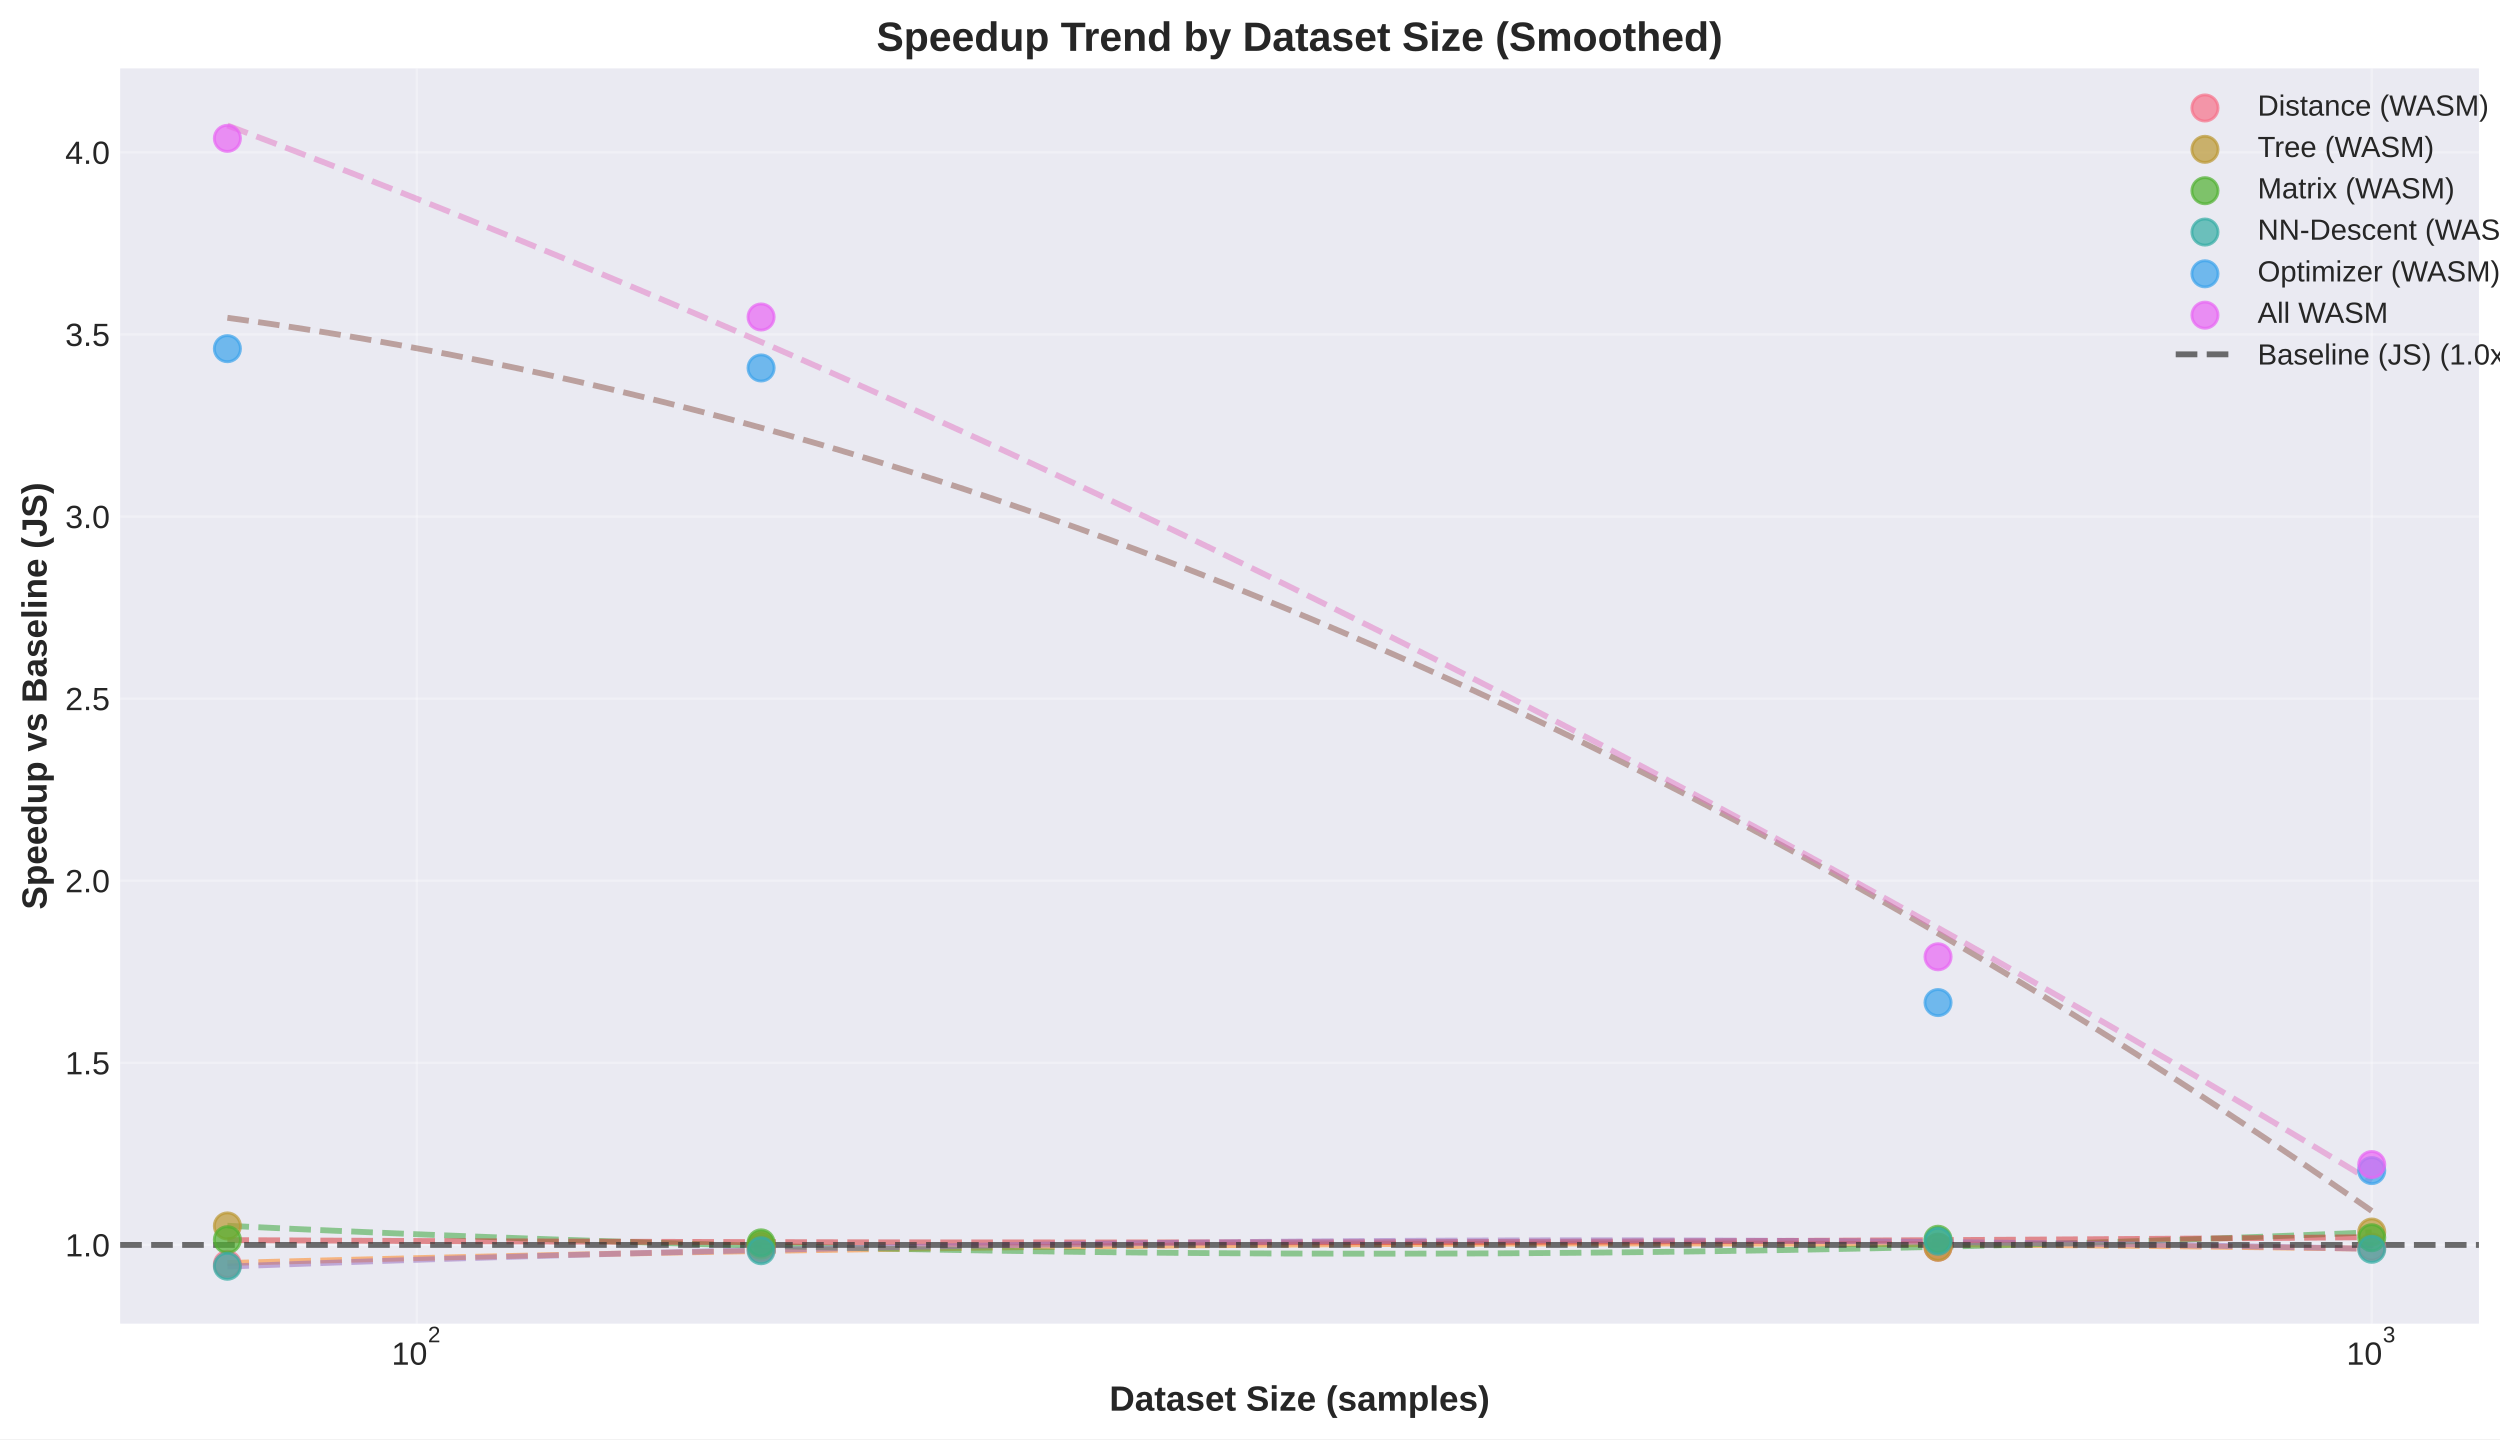
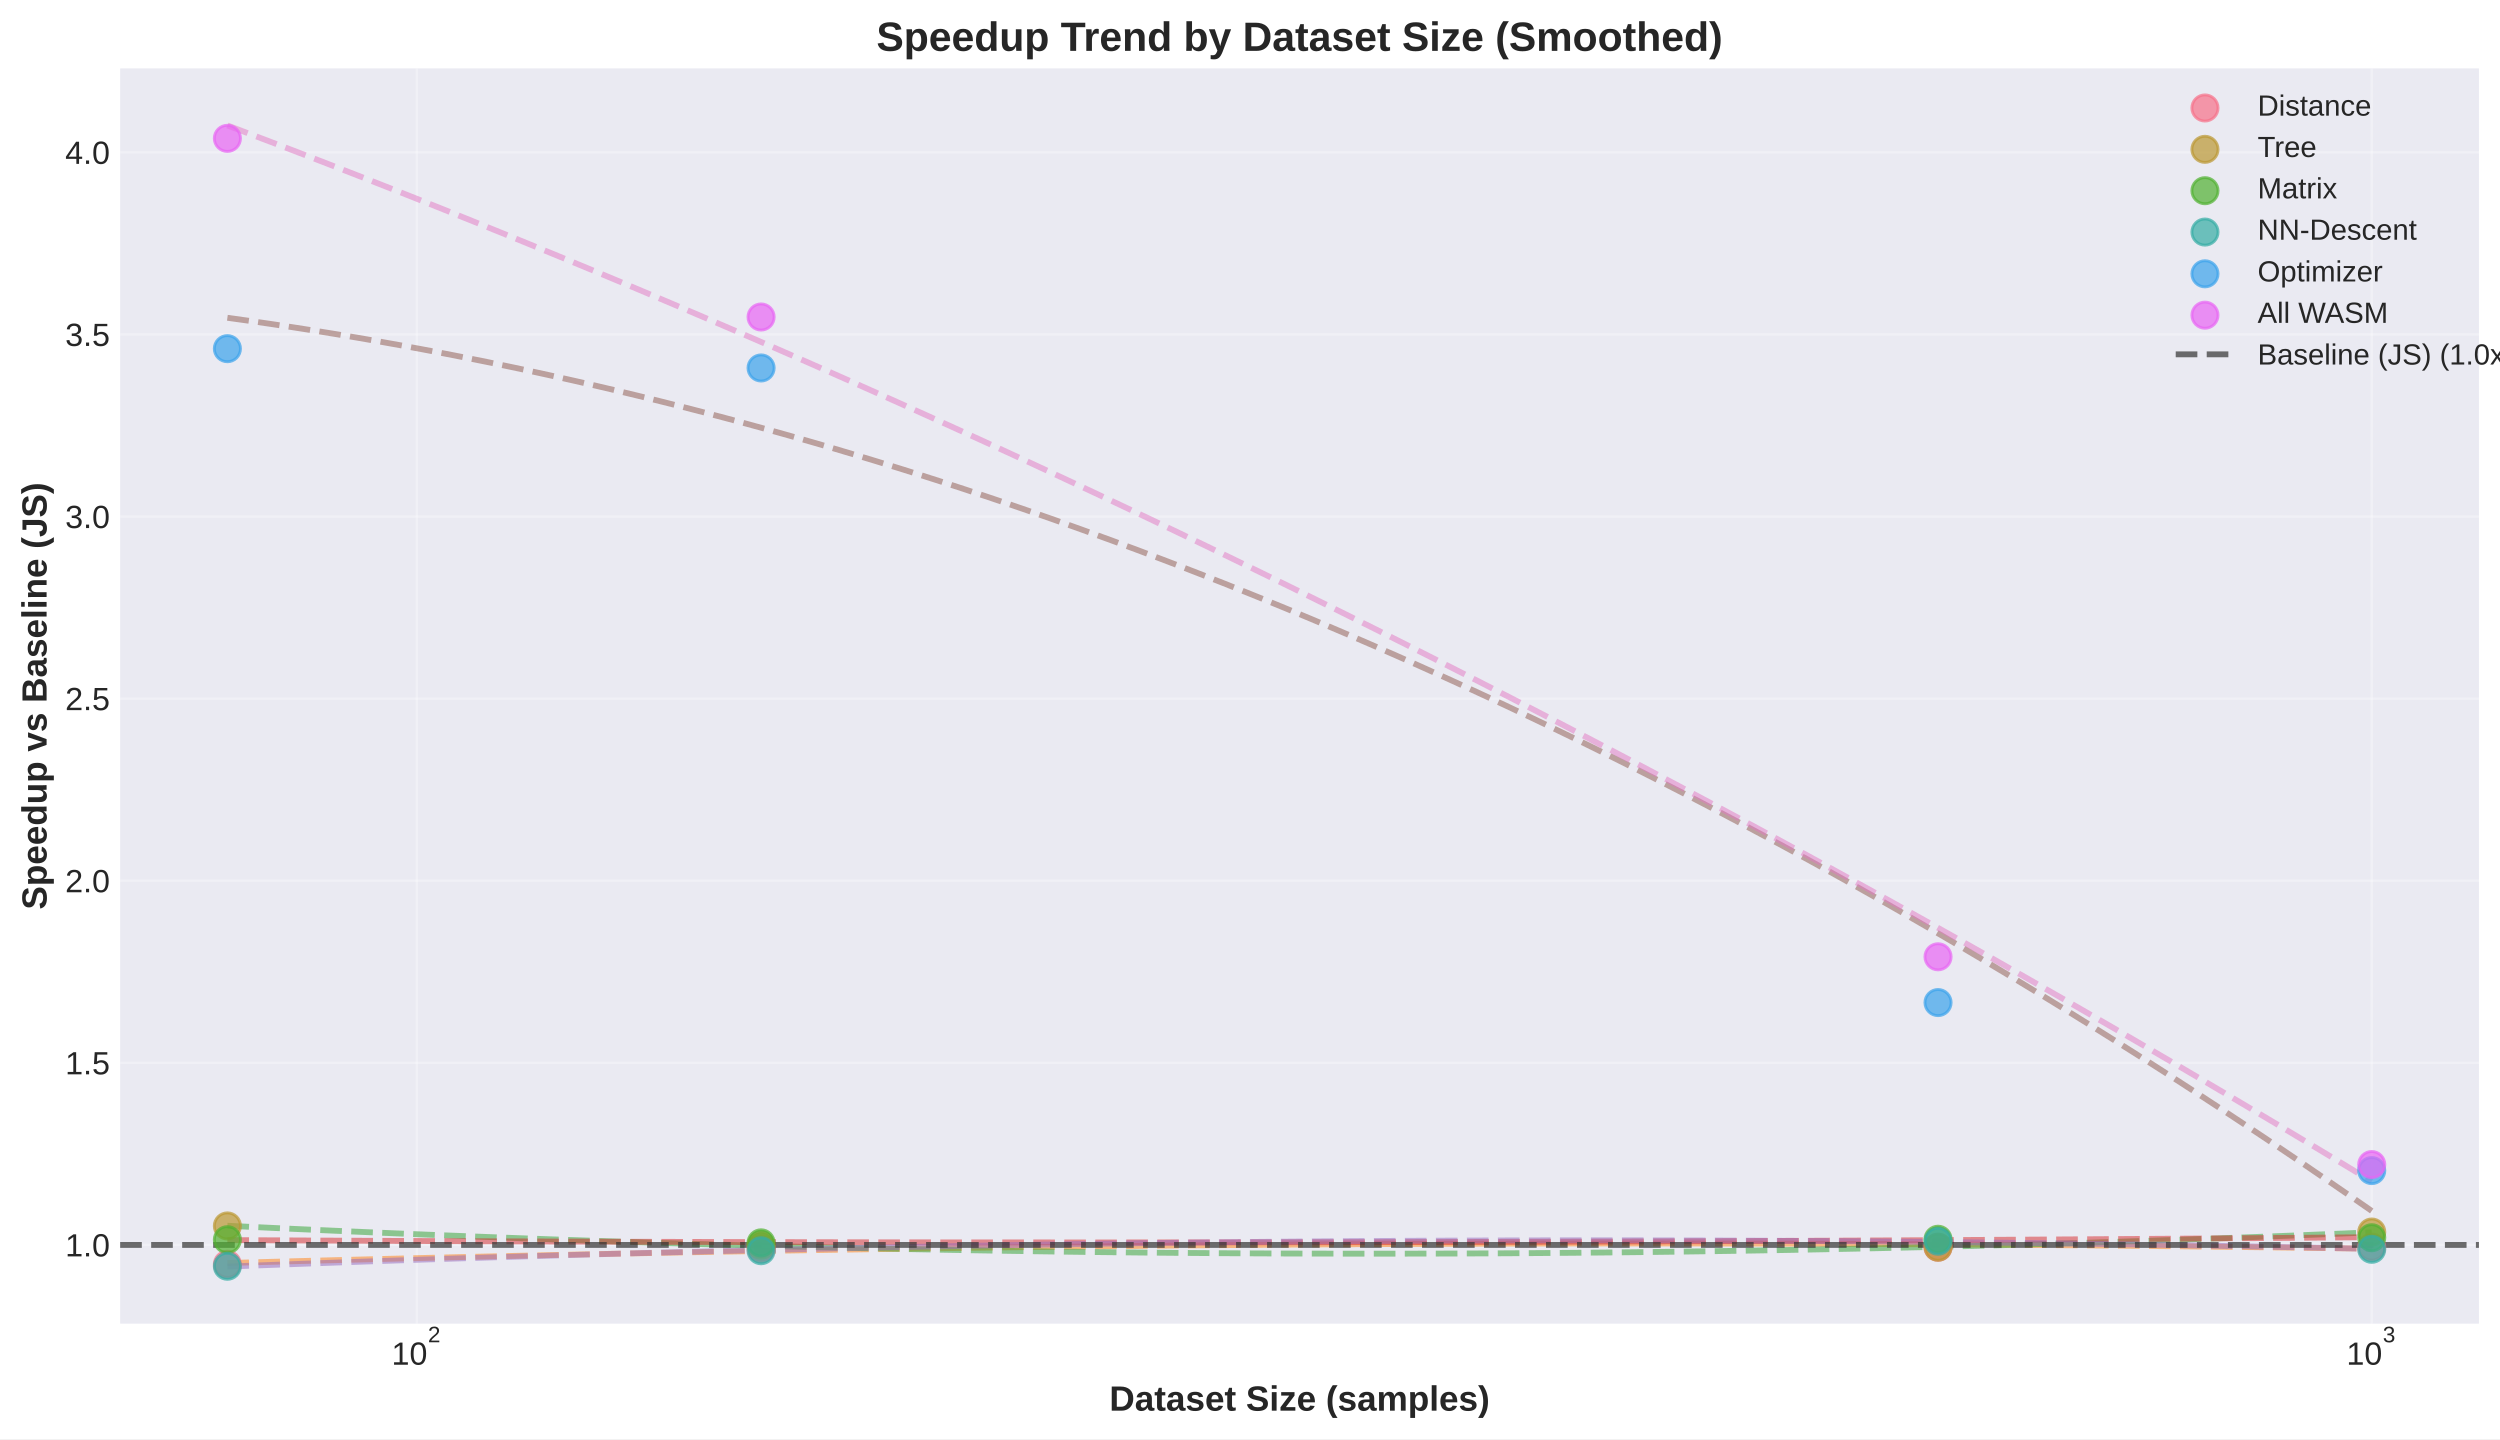
<svg xmlns="http://www.w3.org/2000/svg" xmlns:xlink="http://www.w3.org/1999/xlink" width="854.934pt" height="492.142pt" viewBox="0 0 854.934 492.142" version="1.1">
  <defs>
    <style type="text/css">*{stroke-linejoin: round; stroke-linecap: butt}</style>
  </defs>
  <g id="figure_1">
    <g id="patch_1">
      <path d="M 0 492.142  L 854.934 492.142  L 854.934 0  L 0 0  z " style="fill: #ffffff" />
    </g>
    <g id="axes_1">
      <g id="patch_2">
        <path d="M 41.094 452.651  L 847.734 452.651  L 847.734 23.392  L 41.094 23.392  z " style="fill: #eaeaf2" />
      </g>
      <g id="matplotlib.axis_1">
        <g id="xtick_1">
          <g id="line2d_1">
            <path d="M 142.546 452.651  L 142.546 23.392  " clip-path="url(#pfa7aecb891)" style="fill: none; stroke: #ffffff; stroke-opacity: 0.3; stroke-width: 0.8; stroke-linecap: round" />
          </g>
          <g id="line2d_2" />
          <g id="text_1">
            <g style="fill: #262626" transform="translate(133.9107 467.4943)">
              <text>
                <tspan x="0" y="-0.799" style="font-size: 11px; font-family: 'Arial'; fill: #262626">1</tspan>
                <tspan x="6.118" y="-0.799" style="font-size: 11px; font-family: 'Arial'; fill: #262626">0</tspan>
                <tspan x="12.427" y="-8.466" style="font-size: 7.7px; font-family: 'Arial'; fill: #262626">2</tspan>
              </text>
            </g>
          </g>
        </g>
        <g id="xtick_2">
          <g id="line2d_3">
            <path d="M 811.068 452.651  L 811.068 23.392  " clip-path="url(#pfa7aecb891)" style="fill: none; stroke: #ffffff; stroke-opacity: 0.3; stroke-width: 0.8; stroke-linecap: round" />
          </g>
          <g id="line2d_4" />
          <g id="text_2">
            <g style="fill: #262626" transform="translate(802.4333 467.4943)">
              <text>
                <tspan x="0" y="-0.799" style="font-size: 11px; font-family: 'Arial'; fill: #262626">1</tspan>
                <tspan x="6.118" y="-0.799" style="font-size: 11px; font-family: 'Arial'; fill: #262626">0</tspan>
                <tspan x="12.427" y="-8.466" style="font-size: 7.7px; font-family: 'Arial'; fill: #262626">3</tspan>
              </text>
            </g>
          </g>
        </g>
        <g id="xtick_3">
          <g id="line2d_5" />
        </g>
        <g id="xtick_4">
          <g id="line2d_6" />
        </g>
        <g id="xtick_5">
          <g id="line2d_7" />
        </g>
        <g id="xtick_6">
          <g id="line2d_8" />
        </g>
        <g id="xtick_7">
          <g id="line2d_9" />
        </g>
        <g id="xtick_8">
          <g id="line2d_10" />
        </g>
        <g id="xtick_9">
          <g id="line2d_11" />
        </g>
        <g id="xtick_10">
          <g id="line2d_12" />
        </g>
        <g id="xtick_11">
          <g id="line2d_13" />
        </g>
        <g id="xtick_12">
          <g id="line2d_14" />
        </g>
        <g id="text_3">
          <text style="font-weight: 700; font-size: 12px; font-family: 'Arial', 'Liberation Sans', 'DejaVu Sans', 'Bitstream Vera Sans', sans-serif; text-anchor: middle; fill: #262626" x="444.414" y="482.416" transform="rotate(-0 444.4137 482.4161)">Dataset Size (samples)</text>
        </g>
      </g>
      <g id="matplotlib.axis_2">
        <g id="ytick_1">
          <g id="line2d_15">
            <path d="M 41.094 425.727  L 847.734 425.727  " clip-path="url(#pfa7aecb891)" style="fill: none; stroke: #ffffff; stroke-opacity: 0.3; stroke-width: 0.8; stroke-linecap: round" />
          </g>
          <g id="line2d_16" />
          <g id="text_4">
            <text style="font-size: 11px; font-family: 'Arial', 'Liberation Sans', 'DejaVu Sans', 'Bitstream Vera Sans', sans-serif; text-anchor: end; fill: #262626" x="37.594" y="429.664" transform="rotate(-0 37.59375 429.6639)">1.0</text>
          </g>
        </g>
        <g id="ytick_2">
          <g id="line2d_17">
            <path d="M 41.094 363.457  L 847.734 363.457  " clip-path="url(#pfa7aecb891)" style="fill: none; stroke: #ffffff; stroke-opacity: 0.3; stroke-width: 0.8; stroke-linecap: round" />
          </g>
          <g id="line2d_18" />
          <g id="text_5">
            <text style="font-size: 11px; font-family: 'Arial', 'Liberation Sans', 'DejaVu Sans', 'Bitstream Vera Sans', sans-serif; text-anchor: end; fill: #262626" x="37.594" y="367.393" transform="rotate(-0 37.59375 367.3934)">1.5</text>
          </g>
        </g>
        <g id="ytick_3">
          <g id="line2d_19">
            <path d="M 41.094 301.186  L 847.734 301.186  " clip-path="url(#pfa7aecb891)" style="fill: none; stroke: #ffffff; stroke-opacity: 0.3; stroke-width: 0.8; stroke-linecap: round" />
          </g>
          <g id="line2d_20" />
          <g id="text_6">
            <text style="font-size: 11px; font-family: 'Arial', 'Liberation Sans', 'DejaVu Sans', 'Bitstream Vera Sans', sans-serif; text-anchor: end; fill: #262626" x="37.594" y="305.123" transform="rotate(-0 37.59375 305.1228)">2.0</text>
          </g>
        </g>
        <g id="ytick_4">
          <g id="line2d_21">
            <path d="M 41.094 238.915  L 847.734 238.915  " clip-path="url(#pfa7aecb891)" style="fill: none; stroke: #ffffff; stroke-opacity: 0.3; stroke-width: 0.8; stroke-linecap: round" />
          </g>
          <g id="line2d_22" />
          <g id="text_7">
            <text style="font-size: 11px; font-family: 'Arial', 'Liberation Sans', 'DejaVu Sans', 'Bitstream Vera Sans', sans-serif; text-anchor: end; fill: #262626" x="37.594" y="242.852" transform="rotate(-0 37.59375 242.8522)">2.5</text>
          </g>
        </g>
        <g id="ytick_5">
          <g id="line2d_23">
            <path d="M 41.094 176.645  L 847.734 176.645  " clip-path="url(#pfa7aecb891)" style="fill: none; stroke: #ffffff; stroke-opacity: 0.3; stroke-width: 0.8; stroke-linecap: round" />
          </g>
          <g id="line2d_24" />
          <g id="text_8">
            <text style="font-size: 11px; font-family: 'Arial', 'Liberation Sans', 'DejaVu Sans', 'Bitstream Vera Sans', sans-serif; text-anchor: end; fill: #262626" x="37.594" y="180.582" transform="rotate(-0 37.59375 180.5817)">3.0</text>
          </g>
        </g>
        <g id="ytick_6">
          <g id="line2d_25">
            <path d="M 41.094 114.374  L 847.734 114.374  " clip-path="url(#pfa7aecb891)" style="fill: none; stroke: #ffffff; stroke-opacity: 0.3; stroke-width: 0.8; stroke-linecap: round" />
          </g>
          <g id="line2d_26" />
          <g id="text_9">
            <text style="font-size: 11px; font-family: 'Arial', 'Liberation Sans', 'DejaVu Sans', 'Bitstream Vera Sans', sans-serif; text-anchor: end; fill: #262626" x="37.594" y="118.311" transform="rotate(-0 37.59375 118.3111)">3.5</text>
          </g>
        </g>
        <g id="ytick_7">
          <g id="line2d_27">
            <path d="M 41.094 52.104  L 847.734 52.104  " clip-path="url(#pfa7aecb891)" style="fill: none; stroke: #ffffff; stroke-opacity: 0.3; stroke-width: 0.8; stroke-linecap: round" />
          </g>
          <g id="line2d_28" />
          <g id="text_10">
            <text style="font-size: 11px; font-family: 'Arial', 'Liberation Sans', 'DejaVu Sans', 'Bitstream Vera Sans', sans-serif; text-anchor: end; fill: #262626" x="37.594" y="56.041" transform="rotate(-0 37.59375 56.04052)">4.0</text>
          </g>
        </g>
        <g id="text_11">
          <text style="font-weight: 700; font-size: 12px; font-family: 'Arial', 'Liberation Sans', 'DejaVu Sans', 'Bitstream Vera Sans', sans-serif; text-anchor: middle; fill: #262626" x="15.936" y="238.021" transform="rotate(-90 15.93562 238.021)">Speedup vs Baseline (JS)</text>
        </g>
      </g>
      <g id="line2d_29">
        <path d="M 77.759 431.92  L 85.166 431.716  L 92.574 431.516  L 99.981 431.318  L 107.388 431.124  L 114.795 430.932  L 122.202 430.744  L 129.609 430.559  L 137.017 430.378  L 144.424 430.199  L 151.831 430.023  L 159.238 429.851  L 166.645 429.682  L 174.052 429.516  L 181.459 429.353  L 188.867 429.193  L 196.274 429.037  L 203.681 428.883  L 211.088 428.733  L 218.495 428.586  L 225.902 428.442  L 233.31 428.301  L 240.717 428.164  L 248.124 428.029  L 255.531 427.898  L 262.938 427.77  L 270.345 427.645  L 277.753 427.523  L 285.16 427.404  L 292.567 427.288  L 299.974 427.176  L 307.381 427.067  L 314.788 426.961  L 322.196 426.858  L 329.603 426.758  L 337.01 426.661  L 344.417 426.568  L 351.824 426.477  L 359.231 426.39  L 366.639 426.306  L 374.046 426.225  L 381.453 426.148  L 388.86 426.073  L 396.267 426.002  L 403.674 425.933  L 411.082 425.868  L 418.489 425.806  L 425.896 425.747  L 433.303 425.692  L 440.71 425.639  L 448.117 425.59  L 455.524 425.544  L 462.932 425.501  L 470.339 425.461  L 477.746 425.424  L 485.153 425.391  L 492.56 425.36  L 499.967 425.333  L 507.375 425.309  L 514.782 425.288  L 522.189 425.27  L 529.596 425.255  L 537.003 425.244  L 544.41 425.235  L 551.818 425.23  L 559.225 425.228  L 566.632 425.229  L 574.039 425.234  L 581.446 425.241  L 588.853 425.252  L 596.261 425.265  L 603.668 425.282  L 611.075 425.302  L 618.482 425.325  L 625.889 425.352  L 633.296 425.381  L 640.704 425.414  L 648.111 425.45  L 655.518 425.489  L 662.925 425.531  L 670.332 425.576  L 677.739 425.625  L 685.147 425.676  L 692.554 425.731  L 699.961 425.789  L 707.368 425.85  L 714.775 425.914  L 722.182 425.981  L 729.59 426.052  L 736.997 426.125  L 744.404 426.202  L 751.811 426.282  L 759.218 426.365  L 766.625 426.451  L 774.032 426.541  L 781.44 426.633  L 788.847 426.729  L 796.254 426.828  L 803.661 426.93  L 811.068 427.035  " clip-path="url(#pfa7aecb891)" style="fill: none; stroke-dasharray: 7.4,3.2; stroke-dashoffset: 0; stroke: #ff7f0e; stroke-opacity: 0.5; stroke-width: 2" />
      </g>
      <g id="line2d_30">
        <path d="M 77.759 419.172  L 85.166 419.53  L 92.574 419.881  L 99.981 420.226  L 107.388 420.564  L 114.795 420.895  L 122.202 421.219  L 129.609 421.536  L 137.017 421.846  L 144.424 422.15  L 151.831 422.447  L 159.238 422.736  L 166.645 423.019  L 174.052 423.295  L 181.459 423.565  L 188.867 423.827  L 196.274 424.083  L 203.681 424.331  L 211.088 424.573  L 218.495 424.808  L 225.902 425.036  L 233.31 425.258  L 240.717 425.472  L 248.124 425.68  L 255.531 425.88  L 262.938 426.074  L 270.345 426.261  L 277.753 426.442  L 285.16 426.615  L 292.567 426.781  L 299.974 426.941  L 307.381 427.094  L 314.788 427.24  L 322.196 427.379  L 329.603 427.511  L 337.01 427.637  L 344.417 427.755  L 351.824 427.867  L 359.231 427.972  L 366.639 428.07  L 374.046 428.161  L 381.453 428.245  L 388.86 428.323  L 396.267 428.393  L 403.674 428.457  L 411.082 428.514  L 418.489 428.564  L 425.896 428.607  L 433.303 428.644  L 440.71 428.673  L 448.117 428.696  L 455.524 428.711  L 462.932 428.72  L 470.339 428.723  L 477.746 428.718  L 485.153 428.706  L 492.56 428.688  L 499.967 428.662  L 507.375 428.63  L 514.782 428.591  L 522.189 428.545  L 529.596 428.493  L 537.003 428.433  L 544.41 428.367  L 551.818 428.294  L 559.225 428.213  L 566.632 428.126  L 574.039 428.033  L 581.446 427.932  L 588.853 427.825  L 596.261 427.71  L 603.668 427.589  L 611.075 427.461  L 618.482 427.326  L 625.889 427.184  L 633.296 427.036  L 640.704 426.88  L 648.111 426.718  L 655.518 426.549  L 662.925 426.373  L 670.332 426.19  L 677.739 426  L 685.147 425.804  L 692.554 425.6  L 699.961 425.39  L 707.368 425.173  L 714.775 424.949  L 722.182 424.718  L 729.59 424.48  L 736.997 424.236  L 744.404 423.985  L 751.811 423.726  L 759.218 423.461  L 766.625 423.189  L 774.032 422.911  L 781.44 422.625  L 788.847 422.333  L 796.254 422.033  L 803.661 421.727  L 811.068 421.414  " clip-path="url(#pfa7aecb891)" style="fill: none; stroke-dasharray: 7.4,3.2; stroke-dashoffset: 0; stroke: #2ca02c; stroke-opacity: 0.5; stroke-width: 2" />
      </g>
      <g id="line2d_31">
        <path d="M 77.759 424.075  L 85.166 424.115  L 92.574 424.154  L 99.981 424.192  L 107.388 424.229  L 114.795 424.265  L 122.202 424.3  L 129.609 424.333  L 137.017 424.366  L 144.424 424.398  L 151.831 424.429  L 159.238 424.459  L 166.645 424.487  L 174.052 424.515  L 181.459 424.542  L 188.867 424.567  L 196.274 424.592  L 203.681 424.616  L 211.088 424.638  L 218.495 424.66  L 225.902 424.681  L 233.31 424.7  L 240.717 424.719  L 248.124 424.736  L 255.531 424.753  L 262.938 424.768  L 270.345 424.783  L 277.753 424.796  L 285.16 424.809  L 292.567 424.82  L 299.974 424.831  L 307.381 424.84  L 314.788 424.849  L 322.196 424.856  L 329.603 424.862  L 337.01 424.868  L 344.417 424.872  L 351.824 424.875  L 359.231 424.877  L 366.639 424.879  L 374.046 424.879  L 381.453 424.878  L 388.86 424.876  L 396.267 424.874  L 403.674 424.87  L 411.082 424.865  L 418.489 424.859  L 425.896 424.852  L 433.303 424.844  L 440.71 424.835  L 448.117 424.826  L 455.524 424.815  L 462.932 424.803  L 470.339 424.79  L 477.746 424.776  L 485.153 424.761  L 492.56 424.745  L 499.967 424.728  L 507.375 424.709  L 514.782 424.69  L 522.189 424.67  L 529.596 424.649  L 537.003 424.627  L 544.41 424.604  L 551.818 424.58  L 559.225 424.554  L 566.632 424.528  L 574.039 424.501  L 581.446 424.473  L 588.853 424.444  L 596.261 424.413  L 603.668 424.382  L 611.075 424.35  L 618.482 424.316  L 625.889 424.282  L 633.296 424.247  L 640.704 424.21  L 648.111 424.173  L 655.518 424.134  L 662.925 424.095  L 670.332 424.054  L 677.739 424.013  L 685.147 423.97  L 692.554 423.927  L 699.961 423.882  L 707.368 423.837  L 714.775 423.79  L 722.182 423.743  L 729.59 423.694  L 736.997 423.645  L 744.404 423.594  L 751.811 423.542  L 759.218 423.49  L 766.625 423.436  L 774.032 423.381  L 781.44 423.325  L 788.847 423.269  L 796.254 423.211  L 803.661 423.152  L 811.068 423.092  " clip-path="url(#pfa7aecb891)" style="fill: none; stroke-dasharray: 7.4,3.2; stroke-dashoffset: 0; stroke: #d62728; stroke-opacity: 0.5; stroke-width: 2" />
      </g>
      <g id="line2d_32">
        <path d="M 77.759 433.139  L 85.166 432.856  L 92.574 432.578  L 99.981 432.304  L 107.388 432.035  L 114.795 431.77  L 122.202 431.51  L 129.609 431.254  L 137.017 431.003  L 144.424 430.757  L 151.831 430.515  L 159.238 430.277  L 166.645 430.044  L 174.052 429.816  L 181.459 429.592  L 188.867 429.372  L 196.274 429.157  L 203.681 428.947  L 211.088 428.741  L 218.495 428.54  L 225.902 428.343  L 233.31 428.151  L 240.717 427.963  L 248.124 427.78  L 255.531 427.601  L 262.938 427.427  L 270.345 427.257  L 277.753 427.092  L 285.16 426.931  L 292.567 426.775  L 299.974 426.623  L 307.381 426.476  L 314.788 426.334  L 322.196 426.196  L 329.603 426.062  L 337.01 425.933  L 344.417 425.809  L 351.824 425.689  L 359.231 425.573  L 366.639 425.462  L 374.046 425.356  L 381.453 425.254  L 388.86 425.157  L 396.267 425.064  L 403.674 424.975  L 411.082 424.892  L 418.489 424.812  L 425.896 424.738  L 433.303 424.667  L 440.71 424.602  L 448.117 424.541  L 455.524 424.484  L 462.932 424.432  L 470.339 424.384  L 477.746 424.341  L 485.153 424.302  L 492.56 424.268  L 499.967 424.239  L 507.375 424.214  L 514.782 424.193  L 522.189 424.177  L 529.596 424.166  L 537.003 424.159  L 544.41 424.157  L 551.818 424.159  L 559.225 424.165  L 566.632 424.177  L 574.039 424.192  L 581.446 424.213  L 588.853 424.237  L 596.261 424.267  L 603.668 424.3  L 611.075 424.339  L 618.482 424.381  L 625.889 424.429  L 633.296 424.481  L 640.704 424.537  L 648.111 424.598  L 655.518 424.663  L 662.925 424.733  L 670.332 424.808  L 677.739 424.887  L 685.147 424.97  L 692.554 425.058  L 699.961 425.151  L 707.368 425.248  L 714.775 425.35  L 722.182 425.456  L 729.59 425.566  L 736.997 425.682  L 744.404 425.801  L 751.811 425.926  L 759.218 426.054  L 766.625 426.188  L 774.032 426.325  L 781.44 426.468  L 788.847 426.614  L 796.254 426.766  L 803.661 426.922  L 811.068 427.082  " clip-path="url(#pfa7aecb891)" style="fill: none; stroke-dasharray: 7.4,3.2; stroke-dashoffset: 0; stroke: #9467bd; stroke-opacity: 0.5; stroke-width: 2" />
      </g>
      <g id="line2d_33">
        <path d="M 77.759 108.674  L 85.166 109.704  L 92.574 110.776  L 99.981 111.89  L 107.388 113.046  L 114.795 114.244  L 122.202 115.484  L 129.609 116.766  L 137.017 118.089  L 144.424 119.455  L 151.831 120.862  L 159.238 122.312  L 166.645 123.803  L 174.052 125.337  L 181.459 126.912  L 188.867 128.529  L 196.274 130.189  L 203.681 131.89  L 211.088 133.633  L 218.495 135.418  L 225.902 137.245  L 233.31 139.114  L 240.717 141.025  L 248.124 142.977  L 255.531 144.972  L 262.938 147.009  L 270.345 149.087  L 277.753 151.208  L 285.16 153.37  L 292.567 155.575  L 299.974 157.821  L 307.381 160.11  L 314.788 162.44  L 322.196 164.812  L 329.603 167.226  L 337.01 169.682  L 344.417 172.18  L 351.824 174.72  L 359.231 177.302  L 366.639 179.926  L 374.046 182.592  L 381.453 185.3  L 388.86 188.049  L 396.267 190.841  L 403.674 193.674  L 411.082 196.55  L 418.489 199.467  L 425.896 202.427  L 433.303 205.428  L 440.71 208.471  L 448.117 211.557  L 455.524 214.684  L 462.932 217.853  L 470.339 221.064  L 477.746 224.317  L 485.153 227.612  L 492.56 230.949  L 499.967 234.328  L 507.375 237.748  L 514.782 241.211  L 522.189 244.716  L 529.596 248.262  L 537.003 251.851  L 544.41 255.481  L 551.818 259.154  L 559.225 262.868  L 566.632 266.624  L 574.039 270.422  L 581.446 274.263  L 588.853 278.145  L 596.261 282.069  L 603.668 286.035  L 611.075 290.043  L 618.482 294.093  L 625.889 298.184  L 633.296 302.318  L 640.704 306.494  L 648.111 310.712  L 655.518 314.971  L 662.925 319.273  L 670.332 323.616  L 677.739 328.002  L 685.147 332.429  L 692.554 336.898  L 699.961 341.409  L 707.368 345.963  L 714.775 350.558  L 722.182 355.195  L 729.59 359.874  L 736.997 364.595  L 744.404 369.358  L 751.811 374.162  L 759.218 379.009  L 766.625 383.898  L 774.032 388.829  L 781.44 393.801  L 788.847 398.816  L 796.254 403.872  L 803.661 408.971  L 811.068 414.111  " clip-path="url(#pfa7aecb891)" style="fill: none; stroke-dasharray: 7.4,3.2; stroke-dashoffset: 0; stroke: #8c564b; stroke-opacity: 0.5; stroke-width: 2" />
      </g>
      <g id="line2d_34">
        <path d="M 77.759 42.903  L 85.166 45.704  L 92.574 48.521  L 99.981 51.357  L 107.388 54.209  L 114.795 57.078  L 122.202 59.965  L 129.609 62.869  L 137.017 65.791  L 144.424 68.73  L 151.831 71.686  L 159.238 74.659  L 166.645 77.65  L 174.052 80.657  L 181.459 83.683  L 188.867 86.725  L 196.274 89.785  L 203.681 92.862  L 211.088 95.956  L 218.495 99.068  L 225.902 102.197  L 233.31 105.343  L 240.717 108.507  L 248.124 111.687  L 255.531 114.885  L 262.938 118.101  L 270.345 121.333  L 277.753 124.583  L 285.16 127.851  L 292.567 131.135  L 299.974 134.437  L 307.381 137.756  L 314.788 141.092  L 322.196 144.446  L 329.603 147.817  L 337.01 151.205  L 344.417 154.611  L 351.824 158.033  L 359.231 161.474  L 366.639 164.931  L 374.046 168.406  L 381.453 171.898  L 388.86 175.407  L 396.267 178.933  L 403.674 182.477  L 411.082 186.038  L 418.489 189.617  L 425.896 193.212  L 433.303 196.825  L 440.71 200.456  L 448.117 204.103  L 455.524 207.768  L 462.932 211.45  L 470.339 215.15  L 477.746 218.866  L 485.153 222.6  L 492.56 226.352  L 499.967 230.12  L 507.375 233.906  L 514.782 237.709  L 522.189 241.53  L 529.596 245.367  L 537.003 249.222  L 544.41 253.095  L 551.818 256.984  L 559.225 260.891  L 566.632 264.815  L 574.039 268.757  L 581.446 272.716  L 588.853 276.692  L 596.261 280.685  L 603.668 284.696  L 611.075 288.724  L 618.482 292.769  L 625.889 296.831  L 633.296 300.911  L 640.704 305.008  L 648.111 309.122  L 655.518 313.254  L 662.925 317.403  L 670.332 321.569  L 677.739 325.753  L 685.147 329.953  L 692.554 334.171  L 699.961 338.407  L 707.368 342.659  L 714.775 346.929  L 722.182 351.217  L 729.59 355.521  L 736.997 359.843  L 744.404 364.182  L 751.811 368.538  L 759.218 372.912  L 766.625 377.303  L 774.032 381.711  L 781.44 386.137  L 788.847 390.58  L 796.254 395.04  L 803.661 399.517  L 811.068 404.012  " clip-path="url(#pfa7aecb891)" style="fill: none; stroke-dasharray: 7.4,3.2; stroke-dashoffset: 0; stroke: #e377c2; stroke-opacity: 0.5; stroke-width: 2" />
      </g>
      <g id="line2d_35">
        <path d="M 41.094 425.727  L 847.734 425.727  " clip-path="url(#pfa7aecb891)" style="fill: none; stroke-dasharray: 7.4,3.2; stroke-dashoffset: 0; stroke: #333333; stroke-opacity: 0.7; stroke-width: 2" />
      </g>
      <g id="patch_3">
        <path d="M 41.094 452.651  L 41.094 23.392  " style="fill: none" />
      </g>
      <g id="patch_4">
        <path d="M 847.734 452.651  L 847.734 23.392  " style="fill: none" />
      </g>
      <g id="patch_5">
        <path d="M 41.094 452.651  L 847.734 452.651  " style="fill: none" />
      </g>
      <g id="patch_6">
        <path d="M 41.094 23.392  L 847.734 23.392  " style="fill: none" />
      </g>
      <g id="PathCollection_1">
        <defs>
          <path id="m62a80115eb" d="M 0 4.472  C 1.186 4.472 2.324 4.001 3.162 3.162  C 4.001 2.324 4.472 1.186 4.472 0  C 4.472 -1.186 4.001 -2.324 3.162 -3.162  C 2.324 -4.001 1.186 -4.472 0 -4.472  C -1.186 -4.472 -2.324 -4.001 -3.162 -3.162  C -4.001 -2.324 -4.472 -1.186 -4.472 0  C -4.472 1.186 -4.001 2.324 -3.162 3.162  C -2.324 4.001 -1.186 4.472 0 4.472  z " style="stroke: #f77189; stroke-opacity: 0.7" />
        </defs>
        <g clip-path="url(#pfa7aecb891)">
          <use xlink:href="#m62a80115eb" x="77.759" y="432.358" style="fill: #f77189; fill-opacity: 0.7; stroke: #f77189; stroke-opacity: 0.7" />
          <use xlink:href="#m62a80115eb" x="260.267" y="426.968" style="fill: #f77189; fill-opacity: 0.7; stroke: #f77189; stroke-opacity: 0.7" />
          <use xlink:href="#m62a80115eb" x="662.757" y="426.512" style="fill: #f77189; fill-opacity: 0.7; stroke: #f77189; stroke-opacity: 0.7" />
          <use xlink:href="#m62a80115eb" x="811.068" y="426.463" style="fill: #f77189; fill-opacity: 0.7; stroke: #f77189; stroke-opacity: 0.7" />
        </g>
      </g>
      <g id="PathCollection_2">
        <defs>
          <path id="md13a2606c4" d="M 0 4.472  C 1.186 4.472 2.324 4.001 3.162 3.162  C 4.001 2.324 4.472 1.186 4.472 0  C 4.472 -1.186 4.001 -2.324 3.162 -3.162  C 2.324 -4.001 1.186 -4.472 0 -4.472  C -1.186 -4.472 -2.324 -4.001 -3.162 -3.162  C -4.001 -2.324 -4.472 -1.186 -4.472 0  C -4.472 1.186 -4.001 2.324 -3.162 3.162  C -2.324 4.001 -1.186 4.472 0 4.472  z " style="stroke: #bb9832; stroke-opacity: 0.7" />
        </defs>
        <g clip-path="url(#pfa7aecb891)">
          <use xlink:href="#md13a2606c4" x="77.759" y="419.24" style="fill: #bb9832; fill-opacity: 0.7; stroke: #bb9832; stroke-opacity: 0.7" />
          <use xlink:href="#md13a2606c4" x="260.267" y="425.873" style="fill: #bb9832; fill-opacity: 0.7; stroke: #bb9832; stroke-opacity: 0.7" />
          <use xlink:href="#md13a2606c4" x="662.757" y="426.53" style="fill: #bb9832; fill-opacity: 0.7; stroke: #bb9832; stroke-opacity: 0.7" />
          <use xlink:href="#md13a2606c4" x="811.068" y="421.325" style="fill: #bb9832; fill-opacity: 0.7; stroke: #bb9832; stroke-opacity: 0.7" />
        </g>
      </g>
      <g id="PathCollection_3">
        <defs>
          <path id="mfd48dda9ba" d="M 0 4.472  C 1.186 4.472 2.324 4.001 3.162 3.162  C 4.001 2.324 4.472 1.186 4.472 0  C 4.472 -1.186 4.001 -2.324 3.162 -3.162  C 2.324 -4.001 1.186 -4.472 0 -4.472  C -1.186 -4.472 -2.324 -4.001 -3.162 -3.162  C -4.001 -2.324 -4.472 -1.186 -4.472 0  C -4.472 1.186 -4.001 2.324 -3.162 3.162  C -2.324 4.001 -1.186 4.472 0 4.472  z " style="stroke: #50b131; stroke-opacity: 0.7" />
        </defs>
        <g clip-path="url(#pfa7aecb891)">
          <use xlink:href="#mfd48dda9ba" x="77.759" y="423.94" style="fill: #50b131; fill-opacity: 0.7; stroke: #50b131; stroke-opacity: 0.7" />
          <use xlink:href="#mfd48dda9ba" x="260.267" y="425.024" style="fill: #50b131; fill-opacity: 0.7; stroke: #50b131; stroke-opacity: 0.7" />
          <use xlink:href="#mfd48dda9ba" x="662.757" y="423.794" style="fill: #50b131; fill-opacity: 0.7; stroke: #50b131; stroke-opacity: 0.7" />
          <use xlink:href="#mfd48dda9ba" x="811.068" y="423.268" style="fill: #50b131; fill-opacity: 0.7; stroke: #50b131; stroke-opacity: 0.7" />
        </g>
      </g>
      <g id="PathCollection_4">
        <defs>
          <path id="m17cbea5996" d="M 0 4.472  C 1.186 4.472 2.324 4.001 3.162 3.162  C 4.001 2.324 4.472 1.186 4.472 0  C 4.472 -1.186 4.001 -2.324 3.162 -3.162  C 2.324 -4.001 1.186 -4.472 0 -4.472  C -1.186 -4.472 -2.324 -4.001 -3.162 -3.162  C -4.001 -2.324 -4.472 -1.186 -4.472 0  C -4.472 1.186 -4.001 2.324 -3.162 3.162  C -2.324 4.001 -1.186 4.472 0 4.472  z " style="stroke: #36ada4; stroke-opacity: 0.7" />
        </defs>
        <g clip-path="url(#pfa7aecb891)">
          <use xlink:href="#m17cbea5996" x="77.759" y="433.022" style="fill: #36ada4; fill-opacity: 0.7; stroke: #36ada4; stroke-opacity: 0.7" />
          <use xlink:href="#m17cbea5996" x="260.267" y="427.714" style="fill: #36ada4; fill-opacity: 0.7; stroke: #36ada4; stroke-opacity: 0.7" />
          <use xlink:href="#m17cbea5996" x="662.757" y="424.471" style="fill: #36ada4; fill-opacity: 0.7; stroke: #36ada4; stroke-opacity: 0.7" />
          <use xlink:href="#m17cbea5996" x="811.068" y="427.234" style="fill: #36ada4; fill-opacity: 0.7; stroke: #36ada4; stroke-opacity: 0.7" />
        </g>
      </g>
      <g id="PathCollection_5">
        <defs>
          <path id="mae3e02fdce" d="M 0 4.472  C 1.186 4.472 2.324 4.001 3.162 3.162  C 4.001 2.324 4.472 1.186 4.472 0  C 4.472 -1.186 4.001 -2.324 3.162 -3.162  C 2.324 -4.001 1.186 -4.472 0 -4.472  C -1.186 -4.472 -2.324 -4.001 -3.162 -3.162  C -4.001 -2.324 -4.472 -1.186 -4.472 0  C -4.472 1.186 -4.001 2.324 -3.162 3.162  C -2.324 4.001 -1.186 4.472 0 4.472  z " style="stroke: #3ba3ec; stroke-opacity: 0.7" />
        </defs>
        <g clip-path="url(#pfa7aecb891)">
          <use xlink:href="#mae3e02fdce" x="77.759" y="119.235" style="fill: #3ba3ec; fill-opacity: 0.7; stroke: #3ba3ec; stroke-opacity: 0.7" />
          <use xlink:href="#mae3e02fdce" x="260.267" y="125.833" style="fill: #3ba3ec; fill-opacity: 0.7; stroke: #3ba3ec; stroke-opacity: 0.7" />
          <use xlink:href="#mae3e02fdce" x="662.757" y="342.853" style="fill: #3ba3ec; fill-opacity: 0.7; stroke: #3ba3ec; stroke-opacity: 0.7" />
          <use xlink:href="#mae3e02fdce" x="811.068" y="400.308" style="fill: #3ba3ec; fill-opacity: 0.7; stroke: #3ba3ec; stroke-opacity: 0.7" />
        </g>
      </g>
      <g id="PathCollection_6">
        <defs>
          <path id="me116182e4f" d="M 0 4.472  C 1.186 4.472 2.324 4.001 3.162 3.162  C 4.001 2.324 4.472 1.186 4.472 0  C 4.472 -1.186 4.001 -2.324 3.162 -3.162  C 2.324 -4.001 1.186 -4.472 0 -4.472  C -1.186 -4.472 -2.324 -4.001 -3.162 -3.162  C -4.001 -2.324 -4.472 -1.186 -4.472 0  C -4.472 1.186 -4.001 2.324 -3.162 3.162  C -2.324 4.001 -1.186 4.472 0 4.472  z " style="stroke: #e866f4; stroke-opacity: 0.7" />
        </defs>
        <g clip-path="url(#pfa7aecb891)">
          <use xlink:href="#me116182e4f" x="77.759" y="47.314" style="fill: #e866f4; fill-opacity: 0.7; stroke: #e866f4; stroke-opacity: 0.7" />
          <use xlink:href="#me116182e4f" x="260.267" y="108.405" style="fill: #e866f4; fill-opacity: 0.7; stroke: #e866f4; stroke-opacity: 0.7" />
          <use xlink:href="#me116182e4f" x="662.757" y="327.197" style="fill: #e866f4; fill-opacity: 0.7; stroke: #e866f4; stroke-opacity: 0.7" />
          <use xlink:href="#me116182e4f" x="811.068" y="398.248" style="fill: #e866f4; fill-opacity: 0.7; stroke: #e866f4; stroke-opacity: 0.7" />
        </g>
      </g>
      <g id="text_12">
        <text style="font-weight: 700; font-size: 14px; font-family: 'Arial', 'Liberation Sans', 'DejaVu Sans', 'Bitstream Vera Sans', sans-serif; text-anchor: middle; fill: #262626" x="444.414" y="17.392" transform="rotate(-0 444.4137 17.39156)">Speedup Trend by Dataset Size (Smoothed)</text>
      </g>
      <g id="legend_1">
        <g id="PathCollection_7">
          <g>
            <use xlink:href="#m62a80115eb" x="754.038" y="36.924" style="fill: #f77189; fill-opacity: 0.7; stroke: #f77189; stroke-opacity: 0.7" />
          </g>
        </g>
        <g id="text_13">
-           <text style="font-size: 10px; font-family: 'Arial', 'Liberation Sans', 'DejaVu Sans', 'Bitstream Vera Sans', sans-serif; text-anchor: start; fill: #262626" x="772.038" y="39.549" transform="rotate(-0 772.0384 39.54937)">Distance (WASM)</text>
+           <text style="font-size: 10px; font-family: 'Arial', 'Liberation Sans', 'DejaVu Sans', 'Bitstream Vera Sans', sans-serif; text-anchor: start; fill: #262626" x="772.038" y="39.549" transform="rotate(-0 772.0384 39.54937)">Distance</text>
        </g>
        <g id="PathCollection_8">
          <g>
            <use xlink:href="#md13a2606c4" x="754.038" y="51.07" style="fill: #bb9832; fill-opacity: 0.7; stroke: #bb9832; stroke-opacity: 0.7" />
          </g>
        </g>
        <g id="text_14">
-           <text style="font-size: 10px; font-family: 'Arial', 'Liberation Sans', 'DejaVu Sans', 'Bitstream Vera Sans', sans-serif; text-anchor: start; fill: #262626" x="772.038" y="53.695" transform="rotate(-0 772.0384 53.69469)">Tree (WASM)</text>
+           <text style="font-size: 10px; font-family: 'Arial', 'Liberation Sans', 'DejaVu Sans', 'Bitstream Vera Sans', sans-serif; text-anchor: start; fill: #262626" x="772.038" y="53.695" transform="rotate(-0 772.0384 53.69469)">Tree</text>
        </g>
        <g id="PathCollection_9">
          <g>
            <use xlink:href="#mfd48dda9ba" x="754.038" y="65.215" style="fill: #50b131; fill-opacity: 0.7; stroke: #50b131; stroke-opacity: 0.7" />
          </g>
        </g>
        <g id="text_15">
-           <text style="font-size: 10px; font-family: 'Arial', 'Liberation Sans', 'DejaVu Sans', 'Bitstream Vera Sans', sans-serif; text-anchor: start; fill: #262626" x="772.038" y="67.84" transform="rotate(-0 772.0384 67.84)">Matrix (WASM)</text>
+           <text style="font-size: 10px; font-family: 'Arial', 'Liberation Sans', 'DejaVu Sans', 'Bitstream Vera Sans', sans-serif; text-anchor: start; fill: #262626" x="772.038" y="67.84" transform="rotate(-0 772.0384 67.84)">Matrix</text>
        </g>
        <g id="PathCollection_10">
          <g>
            <use xlink:href="#m17cbea5996" x="754.038" y="79.36" style="fill: #36ada4; fill-opacity: 0.7; stroke: #36ada4; stroke-opacity: 0.7" />
          </g>
        </g>
        <g id="text_16">
-           <text style="font-size: 10px; font-family: 'Arial', 'Liberation Sans', 'DejaVu Sans', 'Bitstream Vera Sans', sans-serif; text-anchor: start; fill: #262626" x="772.038" y="81.985" transform="rotate(-0 772.0384 81.98531)">NN-Descent (WASM)</text>
+           <text style="font-size: 10px; font-family: 'Arial', 'Liberation Sans', 'DejaVu Sans', 'Bitstream Vera Sans', sans-serif; text-anchor: start; fill: #262626" x="772.038" y="81.985" transform="rotate(-0 772.0384 81.98531)">NN-Descent</text>
        </g>
        <g id="PathCollection_11">
          <g>
            <use xlink:href="#mae3e02fdce" x="754.038" y="93.634" style="fill: #3ba3ec; fill-opacity: 0.7; stroke: #3ba3ec; stroke-opacity: 0.7" />
          </g>
        </g>
        <g id="text_17">
-           <text style="font-size: 10px; font-family: 'Arial', 'Liberation Sans', 'DejaVu Sans', 'Bitstream Vera Sans', sans-serif; text-anchor: start; fill: #262626" x="772.038" y="96.259" transform="rotate(-0 772.0384 96.25875)">Optimizer (WASM)</text>
+           <text style="font-size: 10px; font-family: 'Arial', 'Liberation Sans', 'DejaVu Sans', 'Bitstream Vera Sans', sans-serif; text-anchor: start; fill: #262626" x="772.038" y="96.259" transform="rotate(-0 772.0384 96.25875)">Optimizer</text>
        </g>
        <g id="PathCollection_12">
          <g>
            <use xlink:href="#me116182e4f" x="754.038" y="107.779" style="fill: #e866f4; fill-opacity: 0.7; stroke: #e866f4; stroke-opacity: 0.7" />
          </g>
        </g>
        <g id="text_18">
          <text style="font-size: 10px; font-family: 'Arial', 'Liberation Sans', 'DejaVu Sans', 'Bitstream Vera Sans', sans-serif; text-anchor: start; fill: #262626" x="772.038" y="110.404" transform="rotate(-0 772.0384 110.4041)">All WASM</text>
        </g>
        <g id="line2d_36">
          <path d="M 744.038 121.171  L 754.038 121.171  L 764.038 121.171  " style="fill: none; stroke-dasharray: 7.4,3.2; stroke-dashoffset: 0; stroke: #333333; stroke-opacity: 0.7; stroke-width: 2" />
        </g>
        <g id="text_19">
          <text style="font-size: 10px; font-family: 'Arial', 'Liberation Sans', 'DejaVu Sans', 'Bitstream Vera Sans', sans-serif; text-anchor: start; fill: #262626" x="772.038" y="124.671" transform="rotate(-0 772.0384 124.6713)">Baseline (JS) (1.0x)</text>
        </g>
      </g>
    </g>
  </g>
  <defs>
    <clipPath id="pfa7aecb891">
      <rect x="41.094" y="23.392" width="806.64" height="429.259" />
    </clipPath>
  </defs>
</svg>
